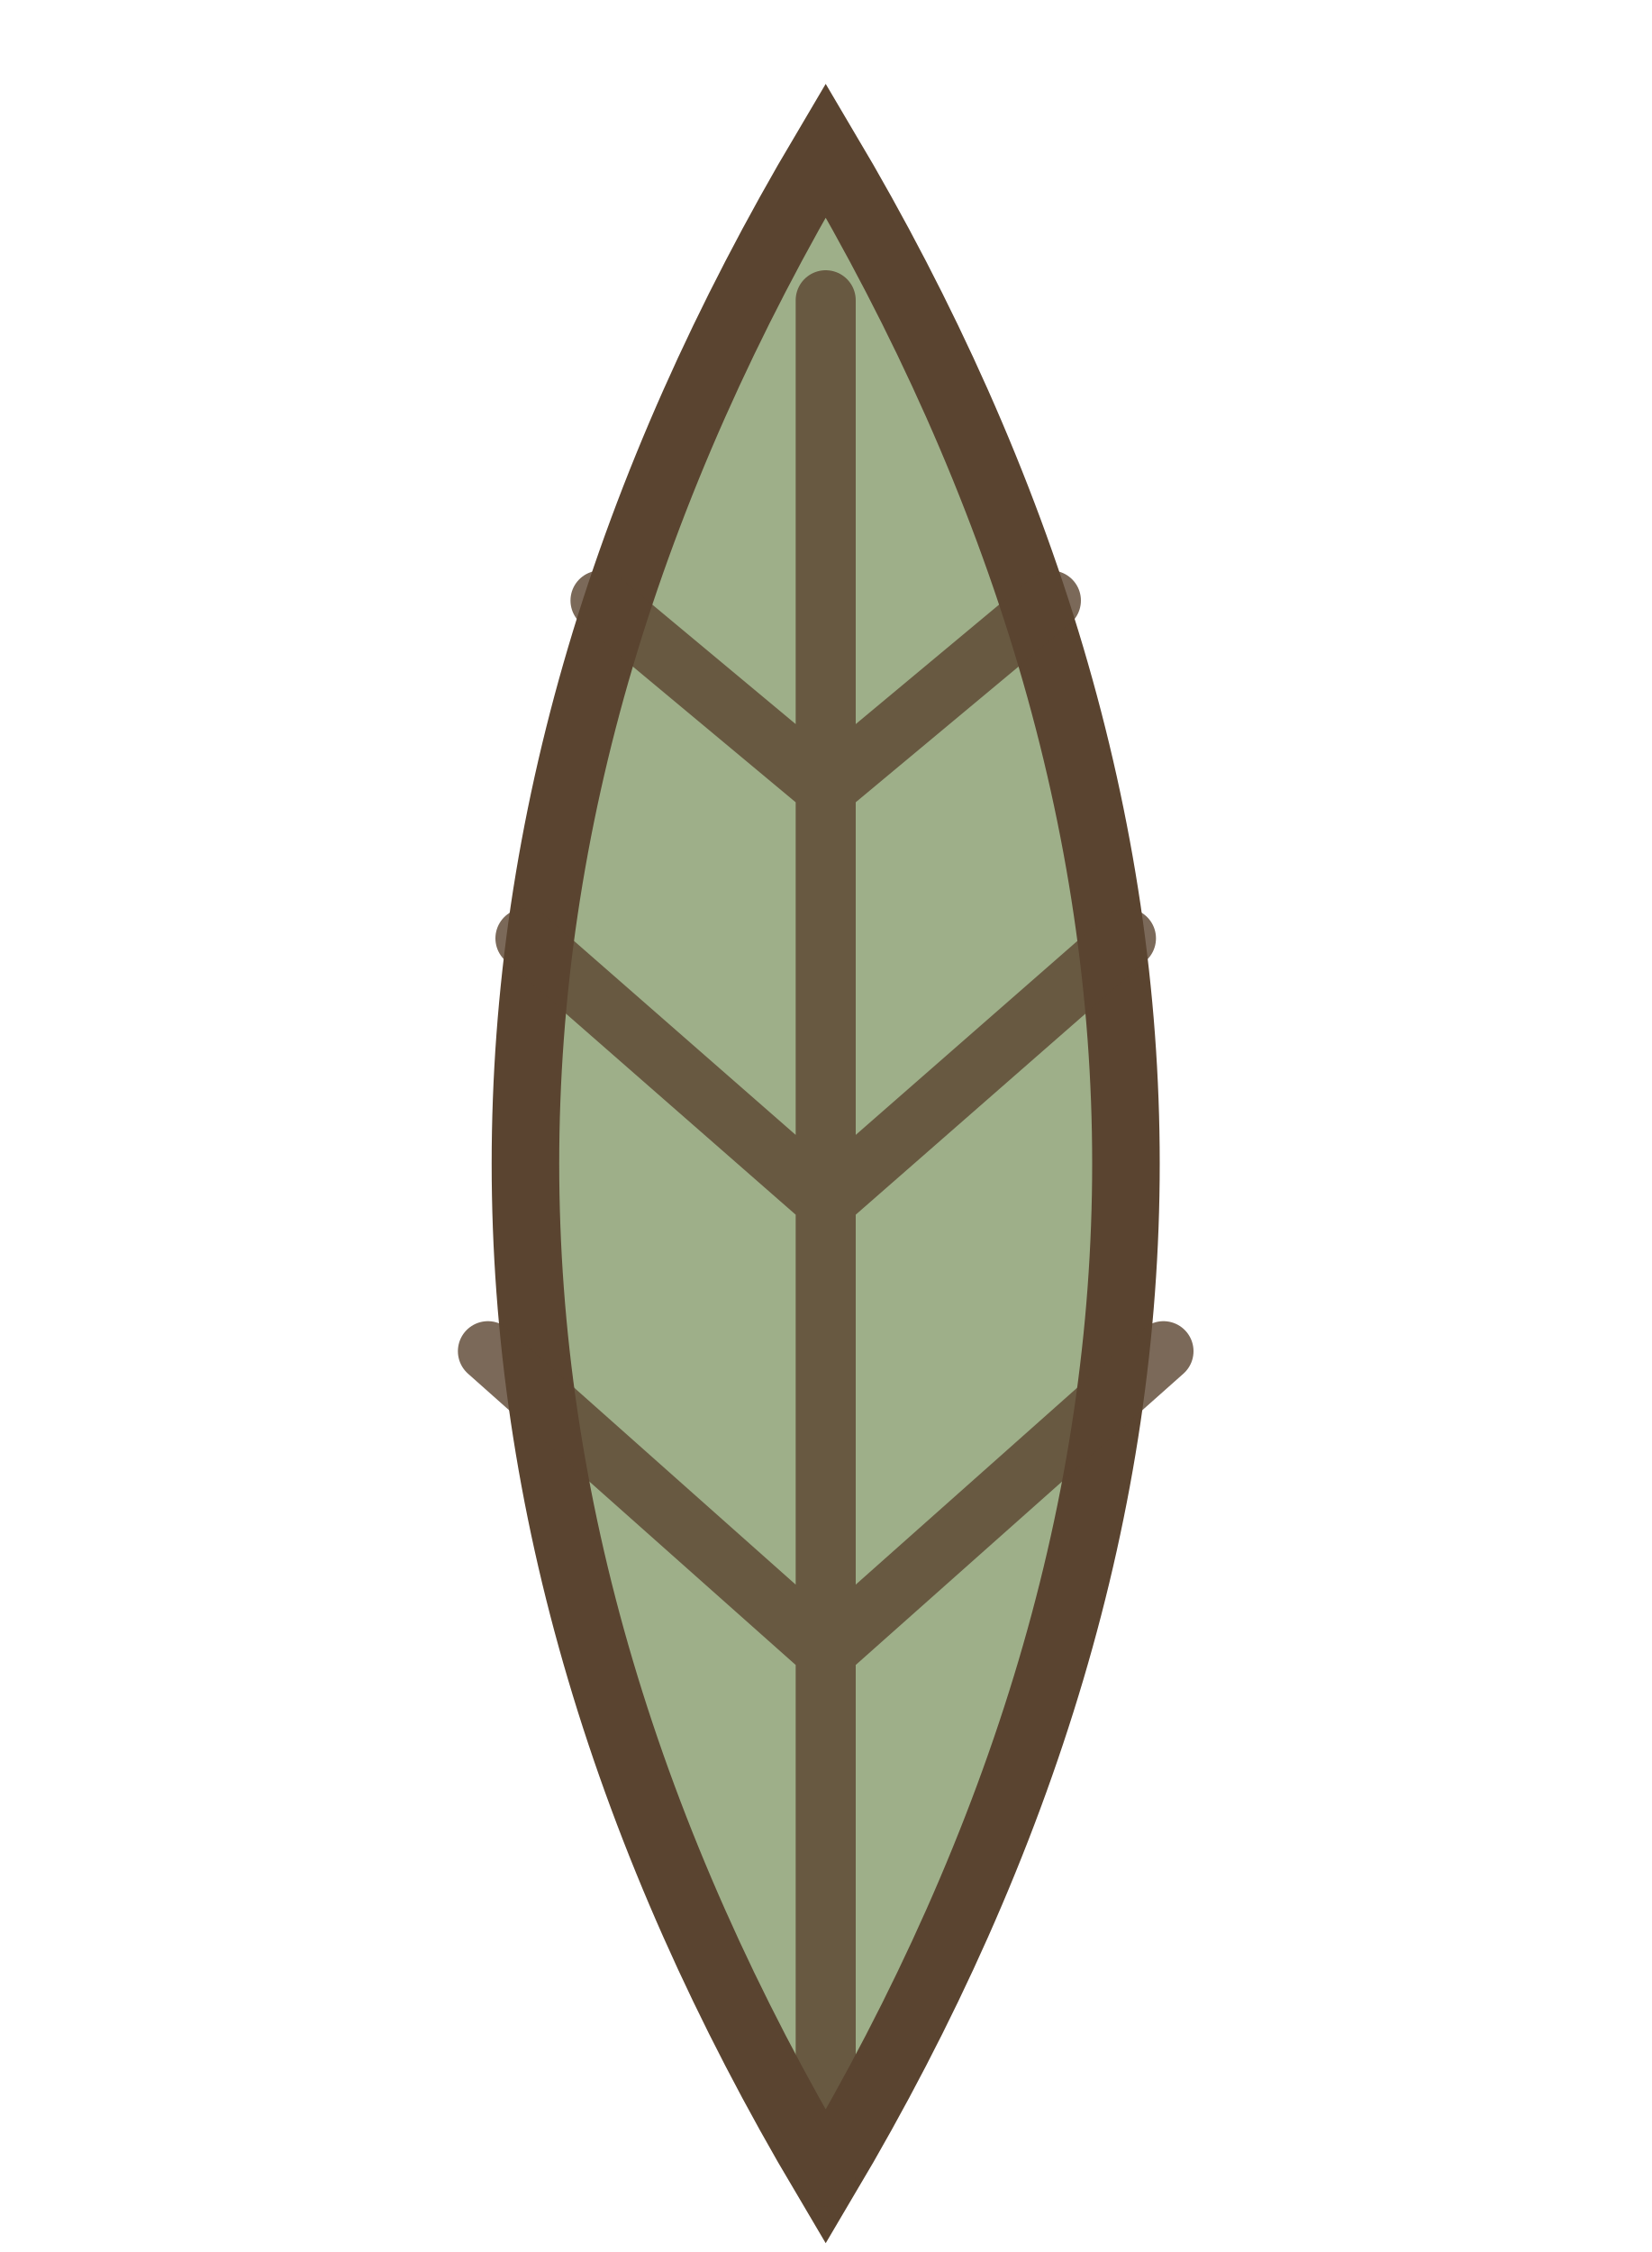
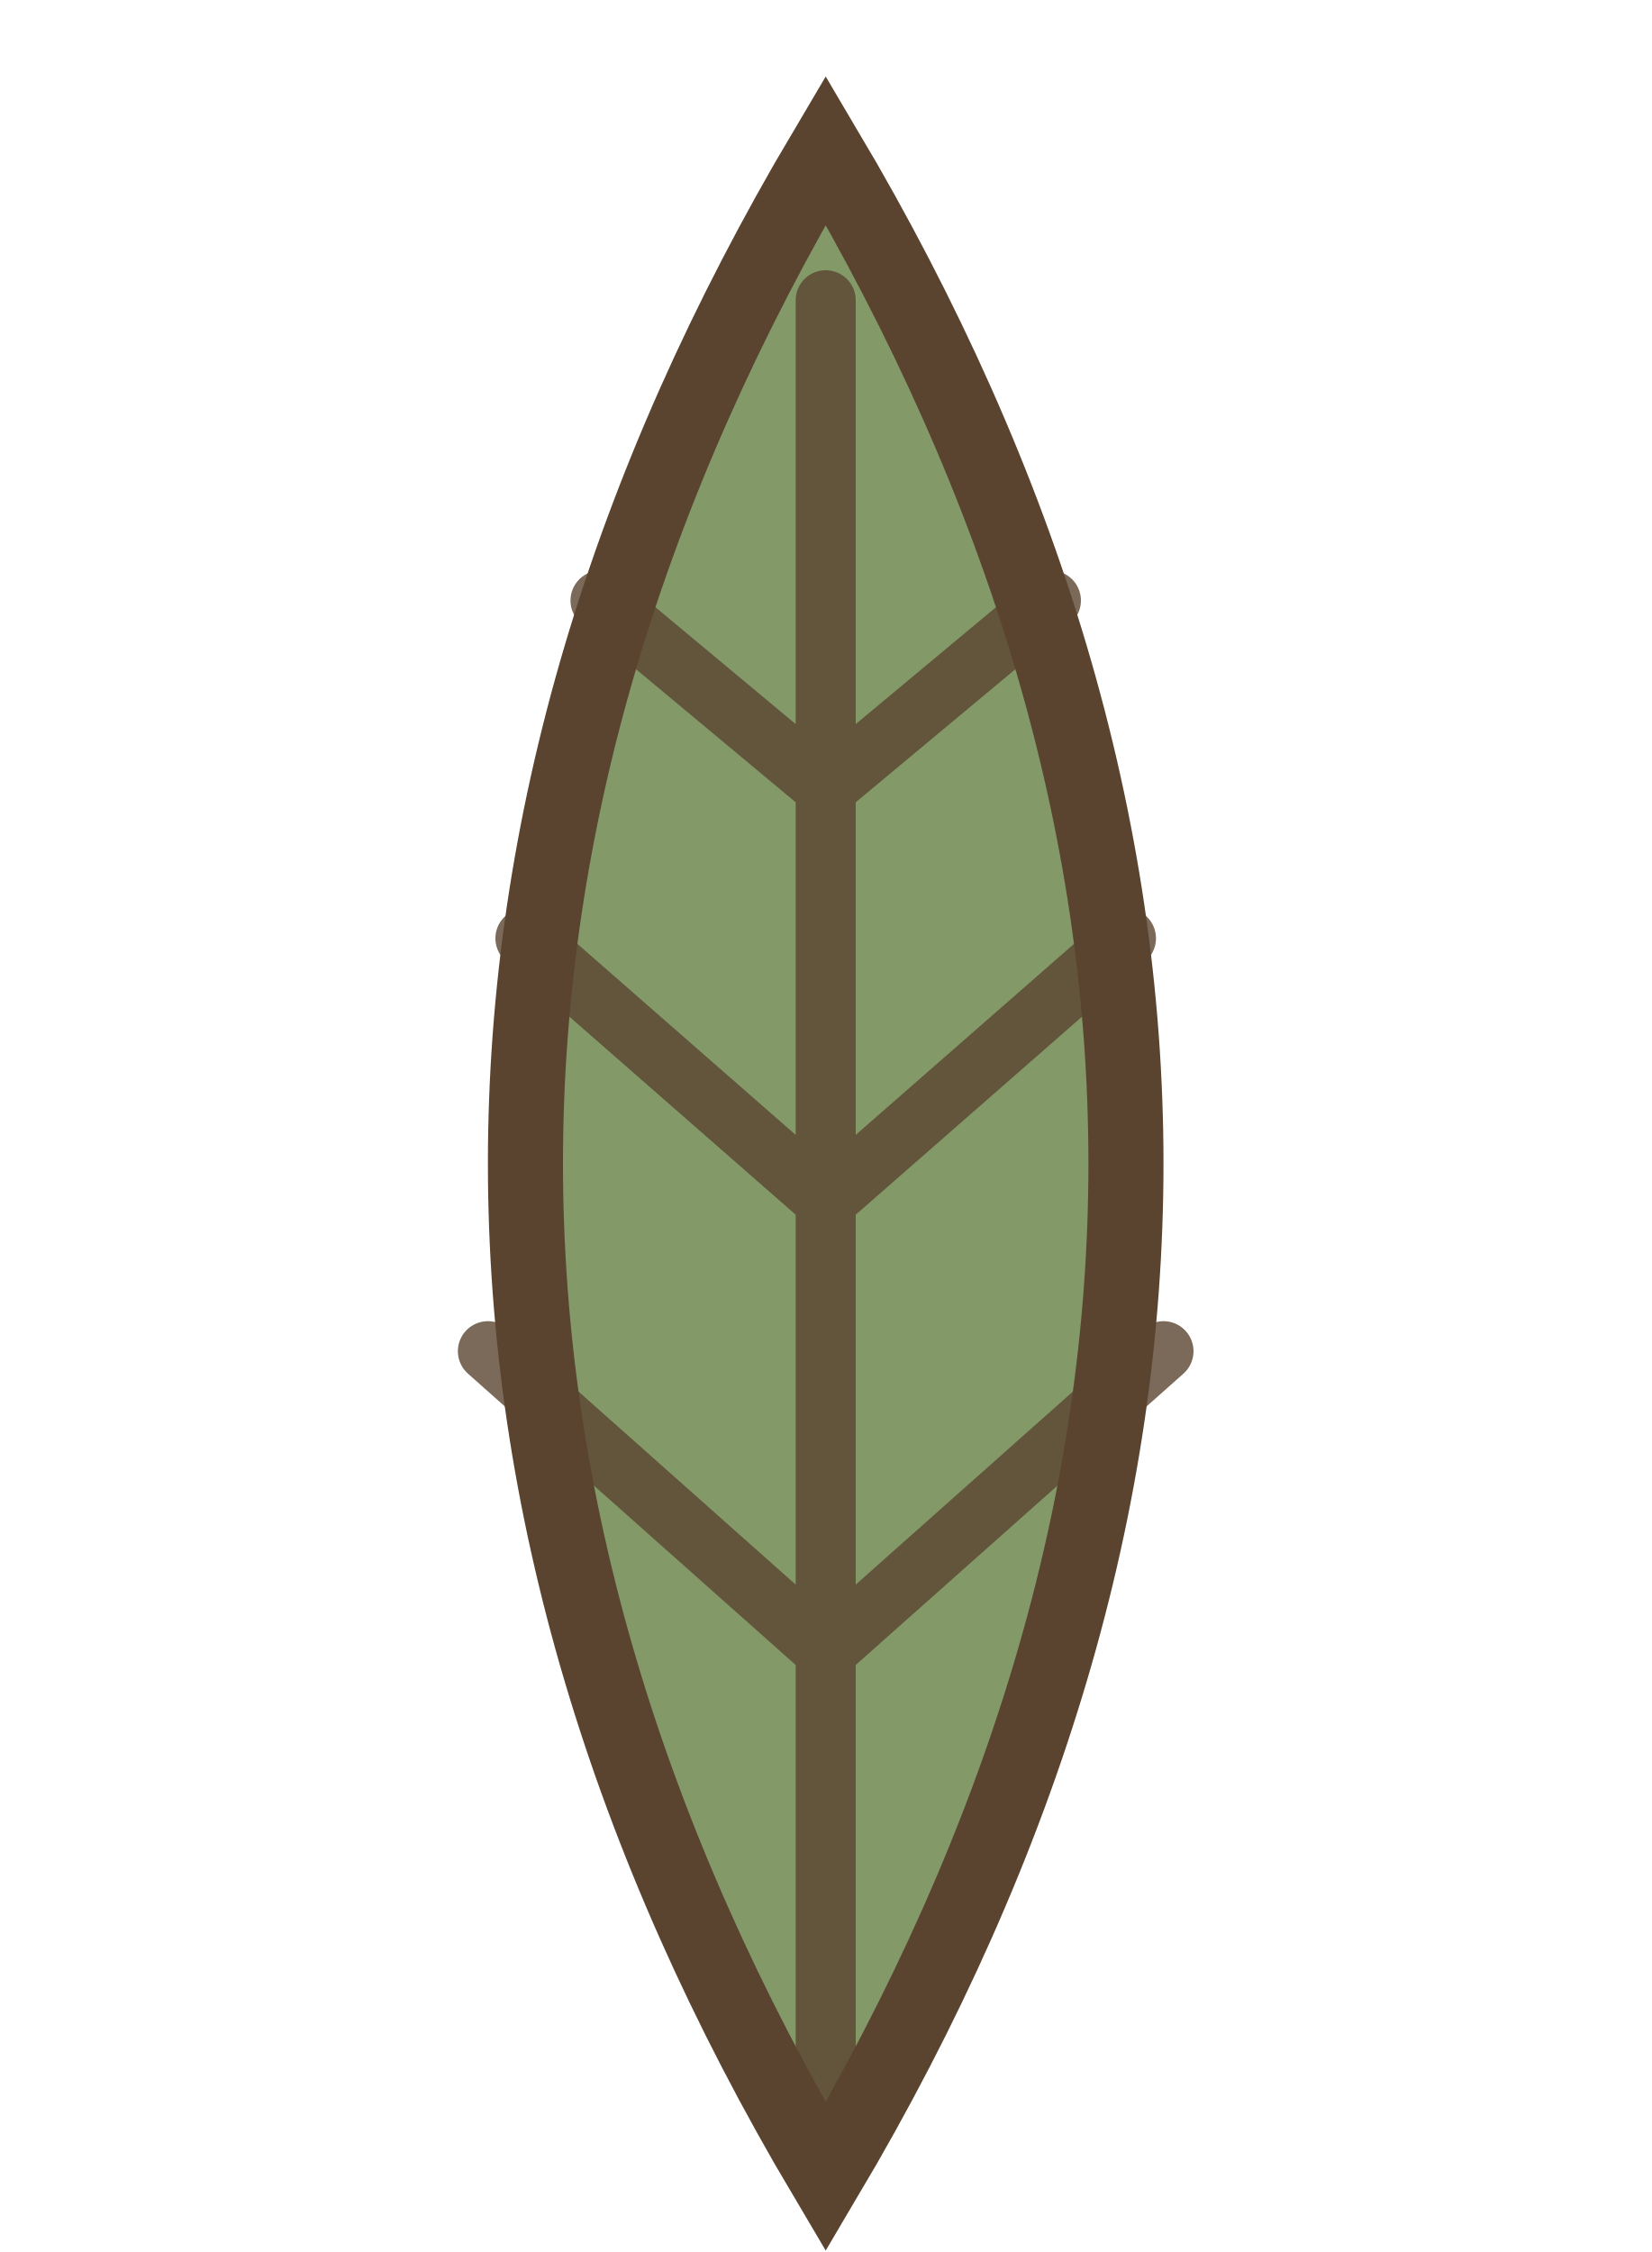
<svg xmlns="http://www.w3.org/2000/svg" width="22" height="30" viewBox="0 0 22 30">
-   <path d="M11 29Q19 15.5 11 2Q3 15.5 11 29Z" fill="#7d9461" fill-opacity="0.75" stroke="#5a4430" stroke-width="0.9" />
+   <path d="M11 29Q19 15.5 11 2Q3 15.5 11 29Z" fill="#7d9461" fill-opacity="0.95" stroke="#5a4430" stroke-width="1" />
  <path d="M11 29V4M11 22l-4.5-4M11 22l4.5-4M11 16l-4-3.5M11 16l4-3.5M11 10.5l-3-2.5M11 10.5l3-2.5" fill="none" stroke="#5a4430" stroke-width="0.8" stroke-opacity="0.8" stroke-linecap="round" />
</svg>
